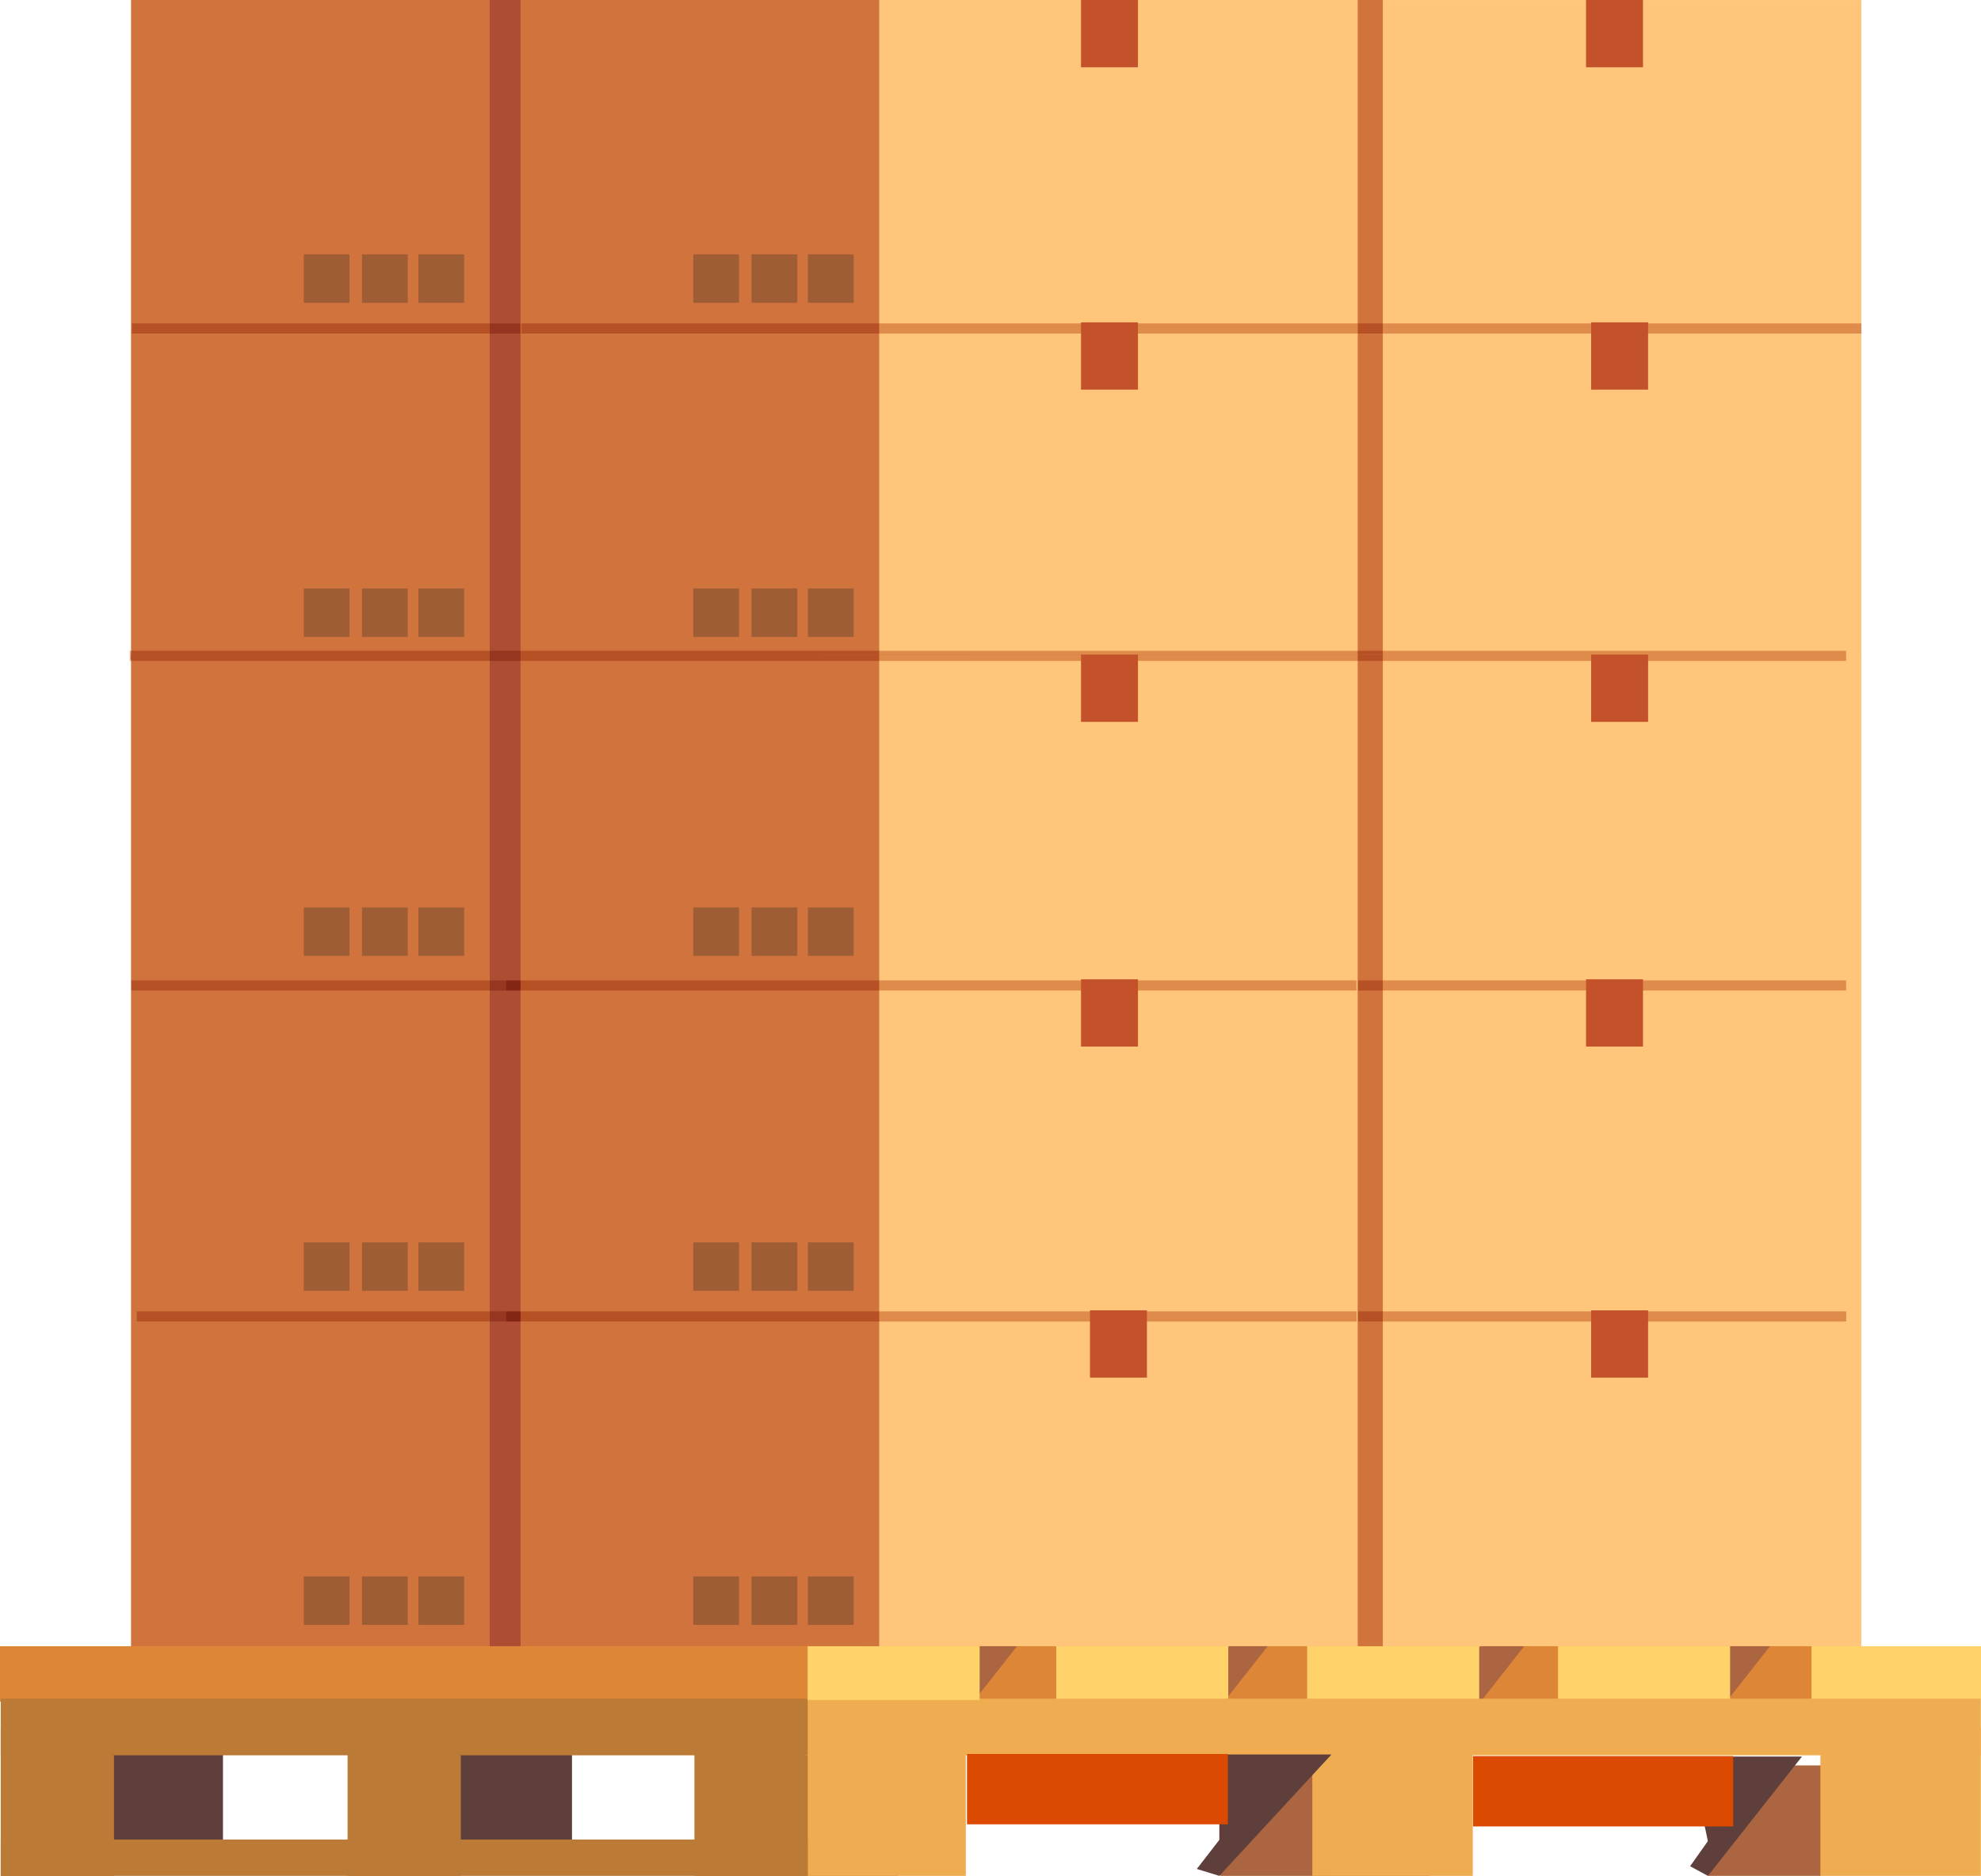
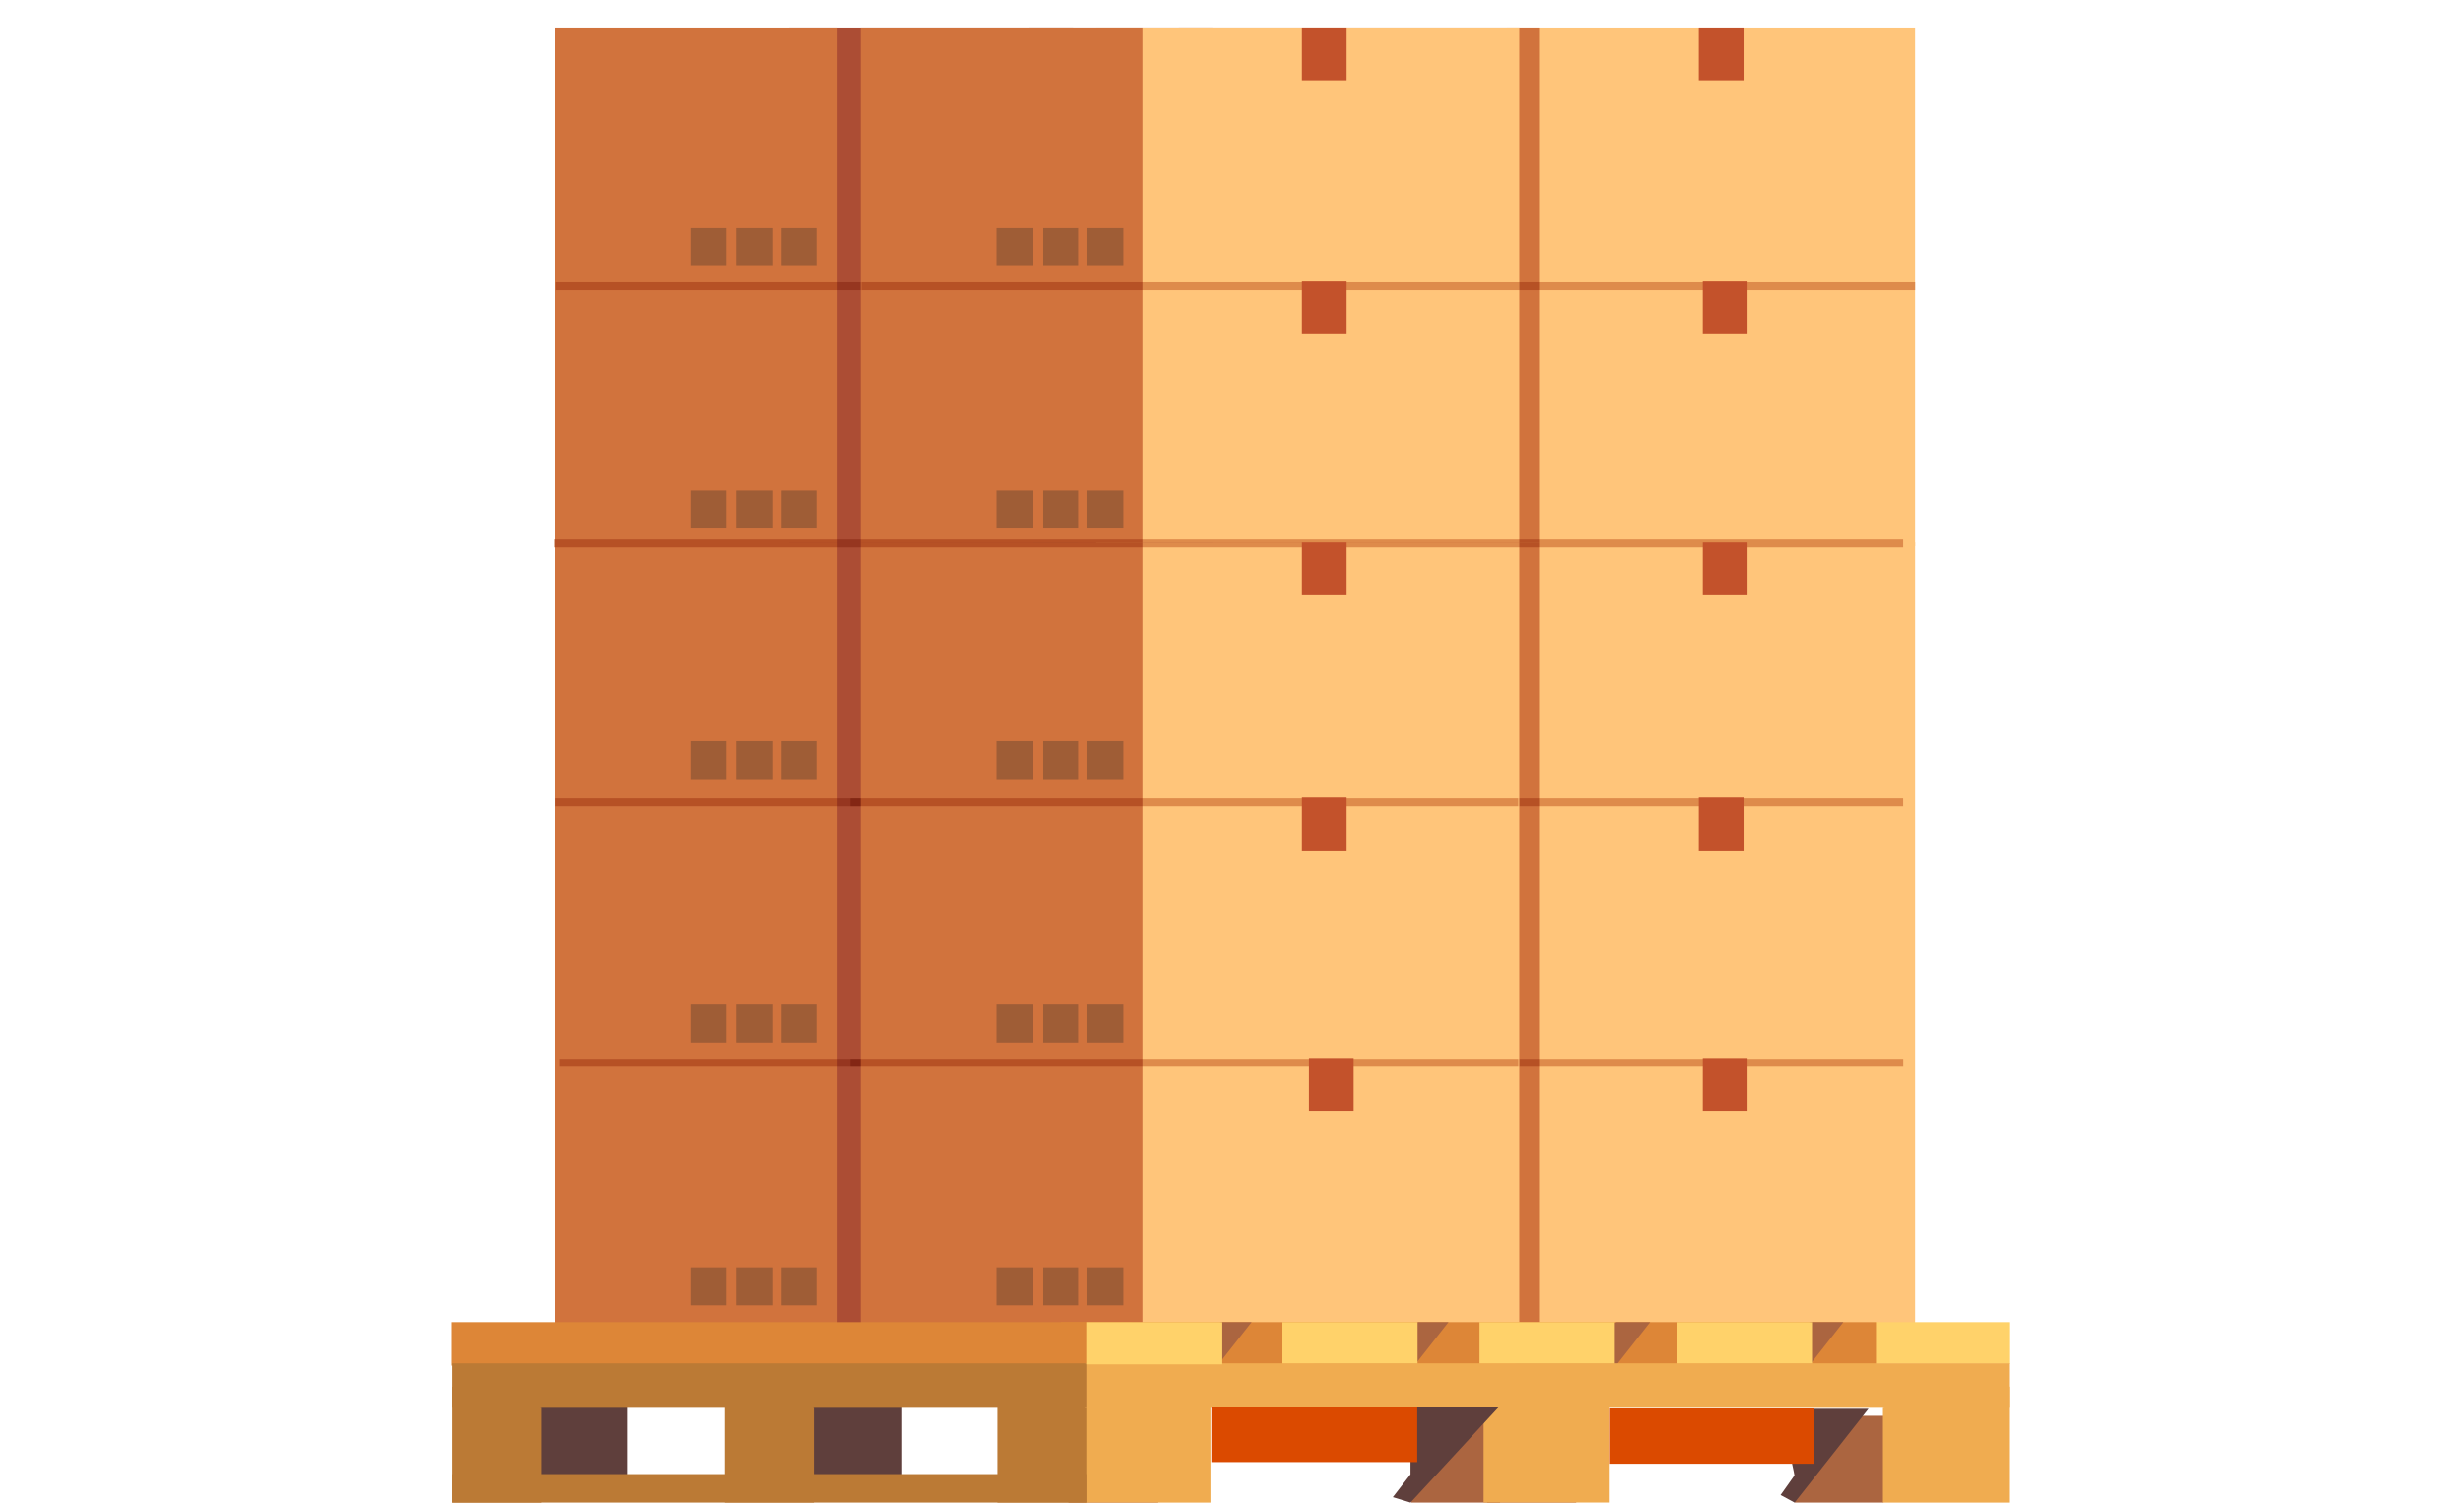
- <svg xmlns="http://www.w3.org/2000/svg" width="182.665" height="173.009" viewBox="0 0 182.665 173.009">
-   <g id="_4" data-name="4" transform="translate(1194.611 -1724.547)">
-     <g id="Group_157152" data-name="Group 157152" transform="translate(-1194.611 1724.547)">
-       <g id="Group_157151" data-name="Group 157151">
-         <g id="Group_157142" data-name="Group 157142" transform="translate(11.965)">
-           <g id="Group_157101" data-name="Group 157101" transform="translate(0.116)">
-             <g id="Group_157081" data-name="Group 157081" transform="translate(72.279)">
-               <g id="Group_157080" data-name="Group 157080">
-                 <rect id="Rectangle_295327" data-name="Rectangle 295327" width="47.91" height="60.806" transform="translate(39.359 0.001)" fill="#ffc57a" />
-                 <rect id="Rectangle_295328" data-name="Rectangle 295328" width="42.293" height="60.807" transform="translate(0.854)" fill="#d1733d" />
-                 <g id="Group_157075" data-name="Group 157075" transform="translate(0 29.827)">
-                   <g id="Group_157074" data-name="Group 157074" opacity="0.5" style="mix-blend-mode: multiply;isolation: isolate">
-                     <rect id="Rectangle_295329" data-name="Rectangle 295329" width="87.28" height="0.934" fill="#be6a3c" />
-                   </g>
-                 </g>
-                 <rect id="Rectangle_295330" data-name="Rectangle 295330" width="5.25" height="6.204" transform="translate(61.887)" fill="#c3522b" />
-                 <rect id="Rectangle_295331" data-name="Rectangle 295331" width="4.907" height="4.465" transform="translate(2.122 23.463)" fill="#b4d0ec" opacity="0.8" />
-                 <g id="Group_157076" data-name="Group 157076" transform="translate(23.794 23.463)" opacity="0.2">
-                   <rect id="Rectangle_295332" data-name="Rectangle 295332" width="8.188" height="4.465" fill="#272726" />
-                 </g>
-                 <g id="Group_157077" data-name="Group 157077" transform="translate(33.137 23.463)" opacity="0.2">
-                   <rect id="Rectangle_295333" data-name="Rectangle 295333" width="4.216" height="4.465" fill="#272726" />
-                 </g>
-                 <g id="Group_157078" data-name="Group 157078" transform="translate(23.794 54.271)" opacity="0.2">
-                   <rect id="Rectangle_295334" data-name="Rectangle 295334" width="8.188" height="4.465" fill="#272726" />
-                 </g>
-                 <g id="Group_157079" data-name="Group 157079" transform="translate(33.137 54.271)" opacity="0.2">
-                   <rect id="Rectangle_295335" data-name="Rectangle 295335" width="4.216" height="4.465" fill="#272726" />
-                 </g>
-                 <rect id="Rectangle_295336" data-name="Rectangle 295336" width="4.907" height="4.465" transform="translate(2.122 54.523)" fill="#b4d0ec" opacity="0.8" />
-                 <rect id="Rectangle_295337" data-name="Rectangle 295337" width="5.25" height="6.204" transform="translate(62.357 29.731)" fill="#c3522b" />
-               </g>
-             </g>
-             <g id="Group_157100" data-name="Group 157100">
-               <g id="Group_157090" data-name="Group 157090">
-                 <rect id="Rectangle_295338" data-name="Rectangle 295338" width="49.674" height="60.807" transform="translate(27.521)" fill="#ac4d34" />
-                 <rect id="Rectangle_295339" data-name="Rectangle 295339" width="33.072" height="60.807" fill="#d1733d" />
-                 <g id="Group_157083" data-name="Group 157083" transform="translate(0.081 29.827)">
-                   <g id="Group_157082" data-name="Group 157082" opacity="0.5" style="mix-blend-mode: multiply;isolation: isolate">
-                     <rect id="Rectangle_295340" data-name="Rectangle 295340" width="77.125" height="0.934" fill="#be6a3c" />
-                   </g>
-                 </g>
-                 <rect id="Rectangle_295341" data-name="Rectangle 295341" width="5.25" height="5.727" transform="translate(55.601)" fill="#985540" />
-                 <g id="Group_157084" data-name="Group 157084" transform="translate(15.93 23.463)" opacity="0.3">
-                   <rect id="Rectangle_295342" data-name="Rectangle 295342" width="4.216" height="4.465" fill="#272726" />
-                 </g>
-                 <g id="Group_157085" data-name="Group 157085" transform="translate(21.3 23.463)" opacity="0.3">
-                   <rect id="Rectangle_295343" data-name="Rectangle 295343" width="4.216" height="4.465" fill="#272726" />
-                 </g>
-                 <g id="Group_157086" data-name="Group 157086" transform="translate(26.502 23.463)" opacity="0.3">
-                   <rect id="Rectangle_295344" data-name="Rectangle 295344" width="4.216" height="4.465" fill="#272726" />
-                 </g>
-                 <g id="Group_157087" data-name="Group 157087" transform="translate(15.93 54.271)" opacity="0.3">
-                   <rect id="Rectangle_295345" data-name="Rectangle 295345" width="4.216" height="4.465" fill="#272726" />
-                 </g>
-                 <g id="Group_157088" data-name="Group 157088" transform="translate(21.3 54.271)" opacity="0.3">
-                   <rect id="Rectangle_295346" data-name="Rectangle 295346" width="4.216" height="4.465" fill="#272726" />
-                 </g>
-                 <g id="Group_157089" data-name="Group 157089" transform="translate(26.502 54.271)" opacity="0.3">
-                   <rect id="Rectangle_295347" data-name="Rectangle 295347" width="4.216" height="4.465" fill="#272726" />
-                 </g>
-                 <rect id="Rectangle_295348" data-name="Rectangle 295348" width="5.25" height="7.164" transform="translate(56.071 29.734)" fill="#985540" />
-               </g>
-               <g id="Group_157099" data-name="Group 157099" transform="translate(35.917)">
-                 <rect id="Rectangle_295349" data-name="Rectangle 295349" width="49.674" height="60.807" transform="translate(27.521)" fill="#ffc57a" />
-                 <rect id="Rectangle_295350" data-name="Rectangle 295350" width="33.072" height="60.807" fill="#d1733d" />
-                 <g id="Group_157092" data-name="Group 157092" transform="translate(0.081 29.827)">
-                   <g id="Group_157091" data-name="Group 157091" opacity="0.5" style="mix-blend-mode: multiply;isolation: isolate">
-                     <rect id="Rectangle_295351" data-name="Rectangle 295351" width="77.125" height="0.934" fill="#be6a3c" />
-                   </g>
-                 </g>
-                 <rect id="Rectangle_295352" data-name="Rectangle 295352" width="5.25" height="6.204" transform="translate(51.681)" fill="#c3522b" />
-                 <g id="Group_157093" data-name="Group 157093" transform="translate(15.929 23.463)" opacity="0.3">
-                   <rect id="Rectangle_295353" data-name="Rectangle 295353" width="4.216" height="4.465" fill="#272726" />
-                 </g>
-                 <g id="Group_157094" data-name="Group 157094" transform="translate(21.3 23.463)" opacity="0.3">
-                   <rect id="Rectangle_295354" data-name="Rectangle 295354" width="4.216" height="4.465" fill="#272726" />
-                 </g>
-                 <g id="Group_157095" data-name="Group 157095" transform="translate(26.502 23.463)" opacity="0.3">
-                   <rect id="Rectangle_295355" data-name="Rectangle 295355" width="4.216" height="4.465" fill="#272726" />
-                 </g>
-                 <g id="Group_157096" data-name="Group 157096" transform="translate(15.929 54.271)" opacity="0.3">
-                   <rect id="Rectangle_295356" data-name="Rectangle 295356" width="4.216" height="4.465" fill="#272726" />
-                 </g>
-                 <g id="Group_157097" data-name="Group 157097" transform="translate(21.3 54.271)" opacity="0.3">
-                   <rect id="Rectangle_295357" data-name="Rectangle 295357" width="4.216" height="4.465" fill="#272726" />
-                 </g>
-                 <g id="Group_157098" data-name="Group 157098" transform="translate(26.502 54.271)" opacity="0.3">
-                   <rect id="Rectangle_295358" data-name="Rectangle 295358" width="4.216" height="4.465" fill="#272726" />
-                 </g>
-                 <rect id="Rectangle_295359" data-name="Rectangle 295359" width="5.25" height="6.204" transform="translate(51.681 29.731)" fill="#c3522b" />
-               </g>
-             </g>
-           </g>
-           <g id="Group_157140" data-name="Group 157140" transform="translate(0.116 60.36)">
-             <g id="Group_157112" data-name="Group 157112" transform="translate(70.878)">
-               <g id="Group_157111" data-name="Group 157111">
-                 <rect id="Rectangle_295360" data-name="Rectangle 295360" width="47.91" height="91.568" transform="translate(40.761)" fill="#ffc57a" />
-                 <rect id="Rectangle_295361" data-name="Rectangle 295361" width="42.293" height="91.567" transform="translate(2.255 0)" fill="#d1733d" />
-                 <g id="Group_157104" data-name="Group 157104" transform="translate(0 30.06)">
-                   <g id="Group_157102" data-name="Group 157102" opacity="0.5" style="mix-blend-mode: multiply;isolation: isolate">
-                     <rect id="Rectangle_295362" data-name="Rectangle 295362" width="87.27" height="0.934" fill="#be6a3c" />
-                   </g>
-                   <g id="Group_157103" data-name="Group 157103" transform="translate(0 30.527)" opacity="0.5" style="mix-blend-mode: multiply;isolation: isolate">
-                     <rect id="Rectangle_295363" data-name="Rectangle 295363" width="87.28" height="0.934" fill="#be6a3c" />
-                   </g>
-                 </g>
-                 <rect id="Rectangle_295364" data-name="Rectangle 295364" width="5.25" height="6.204" transform="translate(63.289 29.959)" fill="#c3522b" />
-                 <rect id="Rectangle_295365" data-name="Rectangle 295365" width="4.907" height="4.465" transform="translate(3.523 54.224)" fill="#b4d0ec" opacity="0.8" />
-                 <g id="Group_157105" data-name="Group 157105" transform="translate(25.196 54.224)" opacity="0.2">
-                   <rect id="Rectangle_295366" data-name="Rectangle 295366" width="8.188" height="4.465" fill="#272726" />
-                 </g>
-                 <g id="Group_157106" data-name="Group 157106" transform="translate(34.539 54.224)" opacity="0.2">
-                   <rect id="Rectangle_295367" data-name="Rectangle 295367" width="4.216" height="4.465" fill="#272726" />
-                 </g>
-                 <g id="Group_157107" data-name="Group 157107" transform="translate(25.196 23.332)" opacity="0.2">
-                   <rect id="Rectangle_295368" data-name="Rectangle 295368" width="8.188" height="4.465" fill="#272726" />
-                 </g>
-                 <g id="Group_157108" data-name="Group 157108" transform="translate(34.539 23.332)" opacity="0.2">
-                   <rect id="Rectangle_295369" data-name="Rectangle 295369" width="4.216" height="4.465" fill="#272726" />
-                 </g>
-                 <g id="Group_157109" data-name="Group 157109" transform="translate(25.196 85.032)" opacity="0.2">
-                   <rect id="Rectangle_295370" data-name="Rectangle 295370" width="8.188" height="4.465" fill="#272726" />
-                 </g>
-                 <g id="Group_157110" data-name="Group 157110" transform="translate(34.539 85.032)" opacity="0.2">
-                   <rect id="Rectangle_295371" data-name="Rectangle 295371" width="4.216" height="4.465" fill="#272726" />
-                 </g>
-                 <rect id="Rectangle_295372" data-name="Rectangle 295372" width="4.907" height="4.465" transform="translate(3.523 85.284)" fill="#b4d0ec" opacity="0.8" />
-                 <rect id="Rectangle_295373" data-name="Rectangle 295373" width="4.907" height="4.465" transform="translate(3.523 23.668)" fill="#b4d0ec" opacity="0.8" />
-                 <rect id="Rectangle_295374" data-name="Rectangle 295374" width="5.25" height="6.204" transform="translate(63.759 60.492)" fill="#c3522b" />
-               </g>
-             </g>
-             <g id="Group_157139" data-name="Group 157139" transform="translate(0 0)">
-               <g id="Group_157125" data-name="Group 157125">
-                 <rect id="Rectangle_295375" data-name="Rectangle 295375" width="49.674" height="91.567" transform="translate(27.521)" fill="#ac4d34" />
-                 <rect id="Rectangle_295376" data-name="Rectangle 295376" width="33.072" height="91.567" fill="#d1733d" />
-                 <g id="Group_157115" data-name="Group 157115" transform="translate(0.021 30.06)">
-                   <g id="Group_157113" data-name="Group 157113" opacity="0.5" style="mix-blend-mode: multiply;isolation: isolate">
-                     <rect id="Rectangle_295377" data-name="Rectangle 295377" width="75.772" height="0.934" fill="#be6a3c" />
-                   </g>
-                   <g id="Group_157114" data-name="Group 157114" transform="translate(0.507 30.527)" opacity="0.5" style="mix-blend-mode: multiply;isolation: isolate">
-                     <rect id="Rectangle_295378" data-name="Rectangle 295378" width="75.276" height="0.934" fill="#be6a3c" />
-                   </g>
-                 </g>
-                 <rect id="Rectangle_295379" data-name="Rectangle 295379" width="5.25" height="5.727" transform="translate(55.601 29.99)" fill="#985540" />
-                 <g id="Group_157116" data-name="Group 157116" transform="translate(15.93 54.224)" opacity="0.3">
-                   <rect id="Rectangle_295380" data-name="Rectangle 295380" width="4.216" height="4.465" fill="#272726" />
-                 </g>
-                 <g id="Group_157117" data-name="Group 157117" transform="translate(21.3 54.224)" opacity="0.3">
-                   <rect id="Rectangle_295381" data-name="Rectangle 295381" width="4.216" height="4.465" fill="#272726" />
-                 </g>
-                 <g id="Group_157118" data-name="Group 157118" transform="translate(26.502 54.224)" opacity="0.3">
-                   <rect id="Rectangle_295382" data-name="Rectangle 295382" width="4.216" height="4.465" fill="#272726" />
-                 </g>
-                 <g id="Group_157119" data-name="Group 157119" transform="translate(15.93 23.332)" opacity="0.3">
-                   <rect id="Rectangle_295383" data-name="Rectangle 295383" width="4.216" height="4.465" fill="#272726" />
-                 </g>
-                 <g id="Group_157120" data-name="Group 157120" transform="translate(21.3 23.332)" opacity="0.3">
-                   <rect id="Rectangle_295384" data-name="Rectangle 295384" width="4.216" height="4.465" fill="#272726" />
-                 </g>
-                 <g id="Group_157121" data-name="Group 157121" transform="translate(26.502 23.332)" opacity="0.3">
-                   <rect id="Rectangle_295385" data-name="Rectangle 295385" width="4.216" height="4.465" fill="#272726" />
-                 </g>
-                 <g id="Group_157122" data-name="Group 157122" transform="translate(15.93 85.032)" opacity="0.3">
-                   <rect id="Rectangle_295386" data-name="Rectangle 295386" width="4.216" height="4.465" fill="#272726" />
-                 </g>
-                 <g id="Group_157123" data-name="Group 157123" transform="translate(21.3 85.032)" opacity="0.3">
-                   <rect id="Rectangle_295387" data-name="Rectangle 295387" width="4.216" height="4.465" fill="#272726" />
-                 </g>
-                 <g id="Group_157124" data-name="Group 157124" transform="translate(26.502 85.032)" opacity="0.3">
-                   <rect id="Rectangle_295388" data-name="Rectangle 295388" width="4.216" height="4.465" fill="#272726" />
-                 </g>
-                 <rect id="Rectangle_295389" data-name="Rectangle 295389" width="5.25" height="4.853" transform="translate(56.071)" fill="#985540" />
-                 <rect id="Rectangle_295390" data-name="Rectangle 295390" width="5.25" height="7.164" transform="translate(56.071 60.494)" fill="#985540" />
-               </g>
-               <g id="Group_157138" data-name="Group 157138" transform="translate(34.596)">
-                 <rect id="Rectangle_295391" data-name="Rectangle 295391" width="49.674" height="91.567" transform="translate(28.842)" fill="#ffc57a" />
-                 <rect id="Rectangle_295392" data-name="Rectangle 295392" width="33.072" height="91.567" transform="translate(1.321)" fill="#d1733d" />
-                 <g id="Group_157128" data-name="Group 157128" transform="translate(0 30.06)">
-                   <g id="Group_157126" data-name="Group 157126" opacity="0.5" style="mix-blend-mode: multiply;isolation: isolate">
-                     <rect id="Rectangle_295393" data-name="Rectangle 295393" width="78.4" height="0.934" fill="#be6a3c" />
-                   </g>
-                   <g id="Group_157127" data-name="Group 157127" transform="translate(0 30.527)" opacity="0.5" style="mix-blend-mode: multiply;isolation: isolate">
-                     <rect id="Rectangle_295394" data-name="Rectangle 295394" width="78.41" height="0.934" fill="#be6a3c" />
-                   </g>
-                 </g>
-                 <rect id="Rectangle_295395" data-name="Rectangle 295395" width="5.25" height="6.204" transform="translate(53.002 29.959)" fill="#c3522b" />
-                 <g id="Group_157129" data-name="Group 157129" transform="translate(17.251 54.224)" opacity="0.3">
-                   <rect id="Rectangle_295396" data-name="Rectangle 295396" width="4.216" height="4.465" fill="#272726" />
-                 </g>
-                 <g id="Group_157130" data-name="Group 157130" transform="translate(22.621 54.224)" opacity="0.3">
-                   <rect id="Rectangle_295397" data-name="Rectangle 295397" width="4.216" height="4.465" fill="#272726" />
-                 </g>
-                 <g id="Group_157131" data-name="Group 157131" transform="translate(27.823 54.224)" opacity="0.3">
-                   <rect id="Rectangle_295398" data-name="Rectangle 295398" width="4.216" height="4.465" fill="#272726" />
-                 </g>
-                 <g id="Group_157132" data-name="Group 157132" transform="translate(17.251 23.332)" opacity="0.3">
-                   <rect id="Rectangle_295399" data-name="Rectangle 295399" width="4.216" height="4.465" fill="#272726" />
-                 </g>
-                 <g id="Group_157133" data-name="Group 157133" transform="translate(22.621 23.332)" opacity="0.3">
-                   <rect id="Rectangle_295400" data-name="Rectangle 295400" width="4.216" height="4.465" fill="#272726" />
-                 </g>
-                 <g id="Group_157134" data-name="Group 157134" transform="translate(27.823 23.332)" opacity="0.3">
-                   <rect id="Rectangle_295401" data-name="Rectangle 295401" width="4.216" height="4.465" fill="#272726" />
-                 </g>
-                 <g id="Group_157135" data-name="Group 157135" transform="translate(17.251 85.032)" opacity="0.3">
-                   <rect id="Rectangle_295402" data-name="Rectangle 295402" width="4.216" height="4.465" fill="#272726" />
-                 </g>
-                 <g id="Group_157136" data-name="Group 157136" transform="translate(22.621 85.032)" opacity="0.3">
-                   <rect id="Rectangle_295403" data-name="Rectangle 295403" width="4.216" height="4.465" fill="#272726" />
-                 </g>
-                 <g id="Group_157137" data-name="Group 157137" transform="translate(27.823 85.032)" opacity="0.3">
-                   <rect id="Rectangle_295404" data-name="Rectangle 295404" width="4.216" height="4.465" fill="#272726" />
-                 </g>
-                 <rect id="Rectangle_295405" data-name="Rectangle 295405" width="5.25" height="6.204" transform="translate(53.829 60.491)" fill="#c3522b" />
-               </g>
-             </g>
-           </g>
-           <g id="Group_157141" data-name="Group 157141" transform="translate(0 60.022)" opacity="0.5" style="mix-blend-mode: multiply;isolation: isolate">
-             <rect id="Rectangle_295406" data-name="Rectangle 295406" width="158.264" height="0.934" fill="#be6a3c" />
-           </g>
-           <rect id="Rectangle_295407" data-name="Rectangle 295407" width="5.25" height="6.204" transform="translate(134.753 60.373)" fill="#c3522b" />
-           <rect id="Rectangle_295408" data-name="Rectangle 295408" width="5.25" height="6.204" transform="translate(87.714 60.373)" fill="#c3522b" />
-         </g>
-         <g id="Group_157150" data-name="Group 157150" transform="translate(0 151.828)">
-           <g id="Group_157148" data-name="Group 157148">
-             <g id="Group_157143" data-name="Group 157143" transform="translate(71.406)">
-               <rect id="Rectangle_295409" data-name="Rectangle 295409" width="15.863" height="4.908" transform="translate(95.397)" fill="#ffd26a" />
-               <rect id="Rectangle_295410" data-name="Rectangle 295410" width="95.631" height="5.058" fill="#dd8637" />
-               <path id="Path_266013" data-name="Path 266013" d="M-1024.286,1904.962h12.006l3.857-4.908h-3.849Z" transform="translate(1100.226 -1900.054)" fill="#ab6540" />
-               <path id="Path_266014" data-name="Path 266014" d="M-1050.484,1904.962h12.006l3.857-4.908h-3.932Z" transform="translate(1103.76 -1900.054)" fill="#ab6540" />
-               <path id="Path_266015" data-name="Path 266015" d="M-1077.829,1904.962h12.006l3.856-4.908h-3.547Z" transform="translate(1107.449 -1900.054)" fill="#ab6540" />
-               <path id="Path_266016" data-name="Path 266016" d="M-1104.547,1904.962h12.006l3.857-4.908h-3.547Z" transform="translate(1111.054 -1900.054)" fill="#ab6540" />
-             </g>
-             <g id="Group_157144" data-name="Group 157144" transform="translate(120.531)">
-               <rect id="Rectangle_295411" data-name="Rectangle 295411" width="15.863" height="4.908" fill="#ffd26a" />
-             </g>
-             <g id="Group_157145" data-name="Group 157145" transform="translate(143.667)">
-               <rect id="Rectangle_295412" data-name="Rectangle 295412" width="15.863" height="4.908" fill="#ffd26a" />
-             </g>
-             <g id="Group_157146" data-name="Group 157146" transform="translate(97.395)">
-               <rect id="Rectangle_295413" data-name="Rectangle 295413" width="15.863" height="4.908" fill="#ffd26a" />
-             </g>
-             <g id="Group_157147" data-name="Group 157147">
-               <rect id="Rectangle_295414" data-name="Rectangle 295414" width="79.781" height="5.107" fill="#dd8637" />
-             </g>
-           </g>
-           <g id="Group_157149" data-name="Group 157149" transform="translate(0.068 4.838)">
-             <rect id="Rectangle_295415" data-name="Rectangle 295415" width="10.722" height="11.122" transform="translate(41.953 3.889)" fill="#5f3f3c" />
-             <rect id="Rectangle_295416" data-name="Rectangle 295416" width="10.722" height="11.122" transform="translate(9.77 3.889)" fill="#5f3f3c" />
-             <rect id="Rectangle_295417" data-name="Rectangle 295417" width="10.443" height="10.187" transform="translate(157.416 6.156)" fill="#ab6540" />
-             <path id="Path_266017" data-name="Path 266017" d="M-1012.826,1922.822l8.671-11.007H-1014.5l1.671,7.8-1.641,2.317Z" transform="translate(1170.243 -1906.479)" fill="#5f3f3c" />
-             <rect id="Rectangle_295418" data-name="Rectangle 295418" width="10.443" height="11.122" transform="translate(121.359 5.222)" fill="#ab6540" />
-             <rect id="Rectangle_295419" data-name="Rectangle 295419" width="10.443" height="11.122" transform="translate(112.438 5.222)" fill="#ab6540" />
-             <rect id="Rectangle_295420" data-name="Rectangle 295420" width="10.443" height="11.122" transform="translate(72.307 5.222)" fill="#ab6540" />
-             <path id="Path_266018" data-name="Path 266018" d="M-1000.578,1922.416h14.795V1908.8l-14.795,2.489Z" transform="translate(1168.365 -1906.072)" fill="#f0ac50" />
-             <path id="Path_266019" data-name="Path 266019" d="M-1054.731,1922.458h14.795v-13.339l-14.795,2.218Z" transform="translate(1175.671 -1906.115)" fill="#f0ac50" />
-             <path id="Path_266020" data-name="Path 266020" d="M-1108.771,1922.437h14.8v-13.475l-14.8,2.353Z" transform="translate(1182.962 -1906.093)" fill="#f0ac50" />
-             <path id="Path_266021" data-name="Path 266021" d="M-1120.59,1922.479h10.443v-11.122l-10.443-2.082Z" transform="translate(1184.556 -1906.136)" fill="#bb7a35" />
-             <path id="Path_266022" data-name="Path 266022" d="M-1194.532,1922.416h10.443v-11.122l-10.443-2.489Z" transform="translate(1194.532 -1906.072)" fill="#bb7a35" />
-             <path id="Path_266023" data-name="Path 266023" d="M-1157.561,1922.331h10.443v-11.122l-10.443-3.032Z" transform="translate(1189.544 -1905.988)" fill="#bb7a35" />
-             <rect id="Rectangle_295421" data-name="Rectangle 295421" width="108.39" height="5.222" transform="translate(74.192)" fill="#f0ac50" />
-             <rect id="Rectangle_295422" data-name="Rectangle 295422" width="74.409" height="5.222" transform="translate(0)" fill="#bb7a35" />
-             <rect id="Rectangle_295423" data-name="Rectangle 295423" width="74.409" height="3.353" transform="translate(0 12.99)" fill="#bb7a35" />
-             <path id="Path_266024" data-name="Path 266024" d="M-1064.967,1922.791l10.342-11.2h-10.342v7.877l-2.077,2.683Z" transform="translate(1177.332 -1906.447)" fill="#5f3f3c" />
-           </g>
-           <rect id="Rectangle_295424" data-name="Rectangle 295424" width="15.863" height="4.957" transform="translate(74.47)" fill="#ffd26a" />
+ <svg xmlns="http://www.w3.org/2000/svg" width="289" height="177" viewBox="0 0 289 177">
+   <defs>
+     <clipPath id="clip-path">
+       <rect id="Rectangle_295797" data-name="Rectangle 295797" width="289" height="177" transform="translate(1011 1263)" fill="none" stroke="#707070" stroke-width="1" />
+     </clipPath>
+   </defs>
+   <g id="_4" data-name="4" transform="translate(-1011 -1263)" clip-path="url(#clip-path)">
+     <g id="Group_157159" data-name="Group 157159" transform="translate(2258.613 -458.316)">
+       <g id="Group_157152" data-name="Group 157152" transform="translate(-1194.611 1724.547)">
+         <g id="Group_157151" data-name="Group 157151">
+           <g id="Group_157142" data-name="Group 157142" transform="translate(11.965)">
+             <g id="Group_157101" data-name="Group 157101" transform="translate(0.116)">
+               <g id="Group_157081" data-name="Group 157081" transform="translate(72.279)">
+                 <g id="Group_157080" data-name="Group 157080">
+                   <rect id="Rectangle_295327" data-name="Rectangle 295327" width="47.91" height="60.806" transform="translate(39.359 0.001)" fill="#ffc57a" />
+                   <rect id="Rectangle_295328" data-name="Rectangle 295328" width="42.293" height="60.807" transform="translate(0.854)" fill="#d1733d" />
+                   <g id="Group_157075" data-name="Group 157075" transform="translate(0 29.827)">
+                     <g id="Group_157074" data-name="Group 157074" opacity="0.5" style="mix-blend-mode: multiply;isolation: isolate">
+                       <rect id="Rectangle_295329" data-name="Rectangle 295329" width="87.28" height="0.934" fill="#be6a3c" />
+                     </g>
+                   </g>
+                   <rect id="Rectangle_295330" data-name="Rectangle 295330" width="5.25" height="6.204" transform="translate(61.887)" fill="#c3522b" />
+                   <rect id="Rectangle_295331" data-name="Rectangle 295331" width="4.907" height="4.465" transform="translate(2.122 23.463)" fill="#b4d0ec" opacity="0.8" />
+                   <g id="Group_157076" data-name="Group 157076" transform="translate(23.794 23.463)" opacity="0.2">
+                     <rect id="Rectangle_295332" data-name="Rectangle 295332" width="8.188" height="4.465" fill="#272726" />
+                   </g>
+                   <g id="Group_157077" data-name="Group 157077" transform="translate(33.137 23.463)" opacity="0.2">
+                     <rect id="Rectangle_295333" data-name="Rectangle 295333" width="4.216" height="4.465" fill="#272726" />
+                   </g>
+                   <g id="Group_157078" data-name="Group 157078" transform="translate(23.794 54.271)" opacity="0.2">
+                     <rect id="Rectangle_295334" data-name="Rectangle 295334" width="8.188" height="4.465" fill="#272726" />
+                   </g>
+                   <g id="Group_157079" data-name="Group 157079" transform="translate(33.137 54.271)" opacity="0.2">
+                     <rect id="Rectangle_295335" data-name="Rectangle 295335" width="4.216" height="4.465" fill="#272726" />
+                   </g>
+                   <rect id="Rectangle_295336" data-name="Rectangle 295336" width="4.907" height="4.465" transform="translate(2.122 54.523)" fill="#b4d0ec" opacity="0.8" />
+                   <rect id="Rectangle_295337" data-name="Rectangle 295337" width="5.25" height="6.204" transform="translate(62.357 29.731)" fill="#c3522b" />
+                 </g>
+               </g>
+               <g id="Group_157100" data-name="Group 157100">
+                 <g id="Group_157090" data-name="Group 157090">
+                   <rect id="Rectangle_295338" data-name="Rectangle 295338" width="49.674" height="60.807" transform="translate(27.521)" fill="#ac4d34" />
+                   <rect id="Rectangle_295339" data-name="Rectangle 295339" width="33.072" height="60.807" fill="#d1733d" />
+                   <g id="Group_157083" data-name="Group 157083" transform="translate(0.081 29.827)">
+                     <g id="Group_157082" data-name="Group 157082" opacity="0.5" style="mix-blend-mode: multiply;isolation: isolate">
+                       <rect id="Rectangle_295340" data-name="Rectangle 295340" width="77.125" height="0.934" fill="#be6a3c" />
+                     </g>
+                   </g>
+                   <rect id="Rectangle_295341" data-name="Rectangle 295341" width="5.25" height="5.727" transform="translate(55.601)" fill="#985540" />
+                   <g id="Group_157084" data-name="Group 157084" transform="translate(15.93 23.463)" opacity="0.3">
+                     <rect id="Rectangle_295342" data-name="Rectangle 295342" width="4.216" height="4.465" fill="#272726" />
+                   </g>
+                   <g id="Group_157085" data-name="Group 157085" transform="translate(21.3 23.463)" opacity="0.3">
+                     <rect id="Rectangle_295343" data-name="Rectangle 295343" width="4.216" height="4.465" fill="#272726" />
+                   </g>
+                   <g id="Group_157086" data-name="Group 157086" transform="translate(26.502 23.463)" opacity="0.3">
+                     <rect id="Rectangle_295344" data-name="Rectangle 295344" width="4.216" height="4.465" fill="#272726" />
+                   </g>
+                   <g id="Group_157087" data-name="Group 157087" transform="translate(15.93 54.271)" opacity="0.3">
+                     <rect id="Rectangle_295345" data-name="Rectangle 295345" width="4.216" height="4.465" fill="#272726" />
+                   </g>
+                   <g id="Group_157088" data-name="Group 157088" transform="translate(21.3 54.271)" opacity="0.3">
+                     <rect id="Rectangle_295346" data-name="Rectangle 295346" width="4.216" height="4.465" fill="#272726" />
+                   </g>
+                   <g id="Group_157089" data-name="Group 157089" transform="translate(26.502 54.271)" opacity="0.3">
+                     <rect id="Rectangle_295347" data-name="Rectangle 295347" width="4.216" height="4.465" fill="#272726" />
+                   </g>
+                   <rect id="Rectangle_295348" data-name="Rectangle 295348" width="5.25" height="7.164" transform="translate(56.071 29.734)" fill="#985540" />
+                 </g>
+                 <g id="Group_157099" data-name="Group 157099" transform="translate(35.917)">
+                   <rect id="Rectangle_295349" data-name="Rectangle 295349" width="49.674" height="60.807" transform="translate(27.521)" fill="#ffc57a" />
+                   <rect id="Rectangle_295350" data-name="Rectangle 295350" width="33.072" height="60.807" fill="#d1733d" />
+                   <g id="Group_157092" data-name="Group 157092" transform="translate(0.081 29.827)">
+                     <g id="Group_157091" data-name="Group 157091" opacity="0.5" style="mix-blend-mode: multiply;isolation: isolate">
+                       <rect id="Rectangle_295351" data-name="Rectangle 295351" width="77.125" height="0.934" fill="#be6a3c" />
+                     </g>
+                   </g>
+                   <rect id="Rectangle_295352" data-name="Rectangle 295352" width="5.25" height="6.204" transform="translate(51.681)" fill="#c3522b" />
+                   <g id="Group_157093" data-name="Group 157093" transform="translate(15.929 23.463)" opacity="0.3">
+                     <rect id="Rectangle_295353" data-name="Rectangle 295353" width="4.216" height="4.465" fill="#272726" />
+                   </g>
+                   <g id="Group_157094" data-name="Group 157094" transform="translate(21.3 23.463)" opacity="0.3">
+                     <rect id="Rectangle_295354" data-name="Rectangle 295354" width="4.216" height="4.465" fill="#272726" />
+                   </g>
+                   <g id="Group_157095" data-name="Group 157095" transform="translate(26.502 23.463)" opacity="0.3">
+                     <rect id="Rectangle_295355" data-name="Rectangle 295355" width="4.216" height="4.465" fill="#272726" />
+                   </g>
+                   <g id="Group_157096" data-name="Group 157096" transform="translate(15.929 54.271)" opacity="0.3">
+                     <rect id="Rectangle_295356" data-name="Rectangle 295356" width="4.216" height="4.465" fill="#272726" />
+                   </g>
+                   <g id="Group_157097" data-name="Group 157097" transform="translate(21.3 54.271)" opacity="0.3">
+                     <rect id="Rectangle_295357" data-name="Rectangle 295357" width="4.216" height="4.465" fill="#272726" />
+                   </g>
+                   <g id="Group_157098" data-name="Group 157098" transform="translate(26.502 54.271)" opacity="0.3">
+                     <rect id="Rectangle_295358" data-name="Rectangle 295358" width="4.216" height="4.465" fill="#272726" />
+                   </g>
+                   <rect id="Rectangle_295359" data-name="Rectangle 295359" width="5.25" height="6.204" transform="translate(51.681 29.731)" fill="#c3522b" />
+                 </g>
+               </g>
+             </g>
+             <g id="Group_157140" data-name="Group 157140" transform="translate(0.116 60.36)">
+               <g id="Group_157112" data-name="Group 157112" transform="translate(70.878)">
+                 <g id="Group_157111" data-name="Group 157111">
+                   <rect id="Rectangle_295360" data-name="Rectangle 295360" width="47.91" height="91.568" transform="translate(40.761)" fill="#ffc57a" />
+                   <rect id="Rectangle_295361" data-name="Rectangle 295361" width="42.293" height="91.567" transform="translate(2.255 0)" fill="#d1733d" />
+                   <g id="Group_157104" data-name="Group 157104" transform="translate(0 30.06)">
+                     <g id="Group_157102" data-name="Group 157102" opacity="0.5" style="mix-blend-mode: multiply;isolation: isolate">
+                       <rect id="Rectangle_295362" data-name="Rectangle 295362" width="87.27" height="0.934" fill="#be6a3c" />
+                     </g>
+                     <g id="Group_157103" data-name="Group 157103" transform="translate(0 30.527)" opacity="0.5" style="mix-blend-mode: multiply;isolation: isolate">
+                       <rect id="Rectangle_295363" data-name="Rectangle 295363" width="87.28" height="0.934" fill="#be6a3c" />
+                     </g>
+                   </g>
+                   <rect id="Rectangle_295364" data-name="Rectangle 295364" width="5.25" height="6.204" transform="translate(63.289 29.959)" fill="#c3522b" />
+                   <rect id="Rectangle_295365" data-name="Rectangle 295365" width="4.907" height="4.465" transform="translate(3.523 54.224)" fill="#b4d0ec" opacity="0.8" />
+                   <g id="Group_157105" data-name="Group 157105" transform="translate(25.196 54.224)" opacity="0.2">
+                     <rect id="Rectangle_295366" data-name="Rectangle 295366" width="8.188" height="4.465" fill="#272726" />
+                   </g>
+                   <g id="Group_157106" data-name="Group 157106" transform="translate(34.539 54.224)" opacity="0.2">
+                     <rect id="Rectangle_295367" data-name="Rectangle 295367" width="4.216" height="4.465" fill="#272726" />
+                   </g>
+                   <g id="Group_157107" data-name="Group 157107" transform="translate(25.196 23.332)" opacity="0.2">
+                     <rect id="Rectangle_295368" data-name="Rectangle 295368" width="8.188" height="4.465" fill="#272726" />
+                   </g>
+                   <g id="Group_157108" data-name="Group 157108" transform="translate(34.539 23.332)" opacity="0.2">
+                     <rect id="Rectangle_295369" data-name="Rectangle 295369" width="4.216" height="4.465" fill="#272726" />
+                   </g>
+                   <g id="Group_157109" data-name="Group 157109" transform="translate(25.196 85.032)" opacity="0.2">
+                     <rect id="Rectangle_295370" data-name="Rectangle 295370" width="8.188" height="4.465" fill="#272726" />
+                   </g>
+                   <g id="Group_157110" data-name="Group 157110" transform="translate(34.539 85.032)" opacity="0.2">
+                     <rect id="Rectangle_295371" data-name="Rectangle 295371" width="4.216" height="4.465" fill="#272726" />
+                   </g>
+                   <rect id="Rectangle_295372" data-name="Rectangle 295372" width="4.907" height="4.465" transform="translate(3.523 85.284)" fill="#b4d0ec" opacity="0.8" />
+                   <rect id="Rectangle_295373" data-name="Rectangle 295373" width="4.907" height="4.465" transform="translate(3.523 23.668)" fill="#b4d0ec" opacity="0.8" />
+                   <rect id="Rectangle_295374" data-name="Rectangle 295374" width="5.25" height="6.204" transform="translate(63.759 60.492)" fill="#c3522b" />
+                 </g>
+               </g>
+               <g id="Group_157139" data-name="Group 157139" transform="translate(0 0)">
+                 <g id="Group_157125" data-name="Group 157125">
+                   <rect id="Rectangle_295375" data-name="Rectangle 295375" width="49.674" height="91.567" transform="translate(27.521)" fill="#ac4d34" />
+                   <rect id="Rectangle_295376" data-name="Rectangle 295376" width="33.072" height="91.567" fill="#d1733d" />
+                   <g id="Group_157115" data-name="Group 157115" transform="translate(0.021 30.06)">
+                     <g id="Group_157113" data-name="Group 157113" opacity="0.5" style="mix-blend-mode: multiply;isolation: isolate">
+                       <rect id="Rectangle_295377" data-name="Rectangle 295377" width="75.772" height="0.934" fill="#be6a3c" />
+                     </g>
+                     <g id="Group_157114" data-name="Group 157114" transform="translate(0.507 30.527)" opacity="0.5" style="mix-blend-mode: multiply;isolation: isolate">
+                       <rect id="Rectangle_295378" data-name="Rectangle 295378" width="75.276" height="0.934" fill="#be6a3c" />
+                     </g>
+                   </g>
+                   <rect id="Rectangle_295379" data-name="Rectangle 295379" width="5.25" height="5.727" transform="translate(55.601 29.99)" fill="#985540" />
+                   <g id="Group_157116" data-name="Group 157116" transform="translate(15.93 54.224)" opacity="0.3">
+                     <rect id="Rectangle_295380" data-name="Rectangle 295380" width="4.216" height="4.465" fill="#272726" />
+                   </g>
+                   <g id="Group_157117" data-name="Group 157117" transform="translate(21.3 54.224)" opacity="0.3">
+                     <rect id="Rectangle_295381" data-name="Rectangle 295381" width="4.216" height="4.465" fill="#272726" />
+                   </g>
+                   <g id="Group_157118" data-name="Group 157118" transform="translate(26.502 54.224)" opacity="0.3">
+                     <rect id="Rectangle_295382" data-name="Rectangle 295382" width="4.216" height="4.465" fill="#272726" />
+                   </g>
+                   <g id="Group_157119" data-name="Group 157119" transform="translate(15.93 23.332)" opacity="0.3">
+                     <rect id="Rectangle_295383" data-name="Rectangle 295383" width="4.216" height="4.465" fill="#272726" />
+                   </g>
+                   <g id="Group_157120" data-name="Group 157120" transform="translate(21.3 23.332)" opacity="0.3">
+                     <rect id="Rectangle_295384" data-name="Rectangle 295384" width="4.216" height="4.465" fill="#272726" />
+                   </g>
+                   <g id="Group_157121" data-name="Group 157121" transform="translate(26.502 23.332)" opacity="0.3">
+                     <rect id="Rectangle_295385" data-name="Rectangle 295385" width="4.216" height="4.465" fill="#272726" />
+                   </g>
+                   <g id="Group_157122" data-name="Group 157122" transform="translate(15.93 85.032)" opacity="0.3">
+                     <rect id="Rectangle_295386" data-name="Rectangle 295386" width="4.216" height="4.465" fill="#272726" />
+                   </g>
+                   <g id="Group_157123" data-name="Group 157123" transform="translate(21.3 85.032)" opacity="0.3">
+                     <rect id="Rectangle_295387" data-name="Rectangle 295387" width="4.216" height="4.465" fill="#272726" />
+                   </g>
+                   <g id="Group_157124" data-name="Group 157124" transform="translate(26.502 85.032)" opacity="0.3">
+                     <rect id="Rectangle_295388" data-name="Rectangle 295388" width="4.216" height="4.465" fill="#272726" />
+                   </g>
+                   <rect id="Rectangle_295389" data-name="Rectangle 295389" width="5.25" height="4.853" transform="translate(56.071)" fill="#985540" />
+                   <rect id="Rectangle_295390" data-name="Rectangle 295390" width="5.25" height="7.164" transform="translate(56.071 60.494)" fill="#985540" />
+                 </g>
+                 <g id="Group_157138" data-name="Group 157138" transform="translate(34.596)">
+                   <rect id="Rectangle_295391" data-name="Rectangle 295391" width="49.674" height="91.567" transform="translate(28.842)" fill="#ffc57a" />
+                   <rect id="Rectangle_295392" data-name="Rectangle 295392" width="33.072" height="91.567" transform="translate(1.321)" fill="#d1733d" />
+                   <g id="Group_157128" data-name="Group 157128" transform="translate(0 30.06)">
+                     <g id="Group_157126" data-name="Group 157126" opacity="0.5" style="mix-blend-mode: multiply;isolation: isolate">
+                       <rect id="Rectangle_295393" data-name="Rectangle 295393" width="78.4" height="0.934" fill="#be6a3c" />
+                     </g>
+                     <g id="Group_157127" data-name="Group 157127" transform="translate(0 30.527)" opacity="0.5" style="mix-blend-mode: multiply;isolation: isolate">
+                       <rect id="Rectangle_295394" data-name="Rectangle 295394" width="78.41" height="0.934" fill="#be6a3c" />
+                     </g>
+                   </g>
+                   <rect id="Rectangle_295395" data-name="Rectangle 295395" width="5.25" height="6.204" transform="translate(53.002 29.959)" fill="#c3522b" />
+                   <g id="Group_157129" data-name="Group 157129" transform="translate(17.251 54.224)" opacity="0.3">
+                     <rect id="Rectangle_295396" data-name="Rectangle 295396" width="4.216" height="4.465" fill="#272726" />
+                   </g>
+                   <g id="Group_157130" data-name="Group 157130" transform="translate(22.621 54.224)" opacity="0.3">
+                     <rect id="Rectangle_295397" data-name="Rectangle 295397" width="4.216" height="4.465" fill="#272726" />
+                   </g>
+                   <g id="Group_157131" data-name="Group 157131" transform="translate(27.823 54.224)" opacity="0.3">
+                     <rect id="Rectangle_295398" data-name="Rectangle 295398" width="4.216" height="4.465" fill="#272726" />
+                   </g>
+                   <g id="Group_157132" data-name="Group 157132" transform="translate(17.251 23.332)" opacity="0.3">
+                     <rect id="Rectangle_295399" data-name="Rectangle 295399" width="4.216" height="4.465" fill="#272726" />
+                   </g>
+                   <g id="Group_157133" data-name="Group 157133" transform="translate(22.621 23.332)" opacity="0.3">
+                     <rect id="Rectangle_295400" data-name="Rectangle 295400" width="4.216" height="4.465" fill="#272726" />
+                   </g>
+                   <g id="Group_157134" data-name="Group 157134" transform="translate(27.823 23.332)" opacity="0.3">
+                     <rect id="Rectangle_295401" data-name="Rectangle 295401" width="4.216" height="4.465" fill="#272726" />
+                   </g>
+                   <g id="Group_157135" data-name="Group 157135" transform="translate(17.251 85.032)" opacity="0.3">
+                     <rect id="Rectangle_295402" data-name="Rectangle 295402" width="4.216" height="4.465" fill="#272726" />
+                   </g>
+                   <g id="Group_157136" data-name="Group 157136" transform="translate(22.621 85.032)" opacity="0.3">
+                     <rect id="Rectangle_295403" data-name="Rectangle 295403" width="4.216" height="4.465" fill="#272726" />
+                   </g>
+                   <g id="Group_157137" data-name="Group 157137" transform="translate(27.823 85.032)" opacity="0.3">
+                     <rect id="Rectangle_295404" data-name="Rectangle 295404" width="4.216" height="4.465" fill="#272726" />
+                   </g>
+                   <rect id="Rectangle_295405" data-name="Rectangle 295405" width="5.25" height="6.204" transform="translate(53.829 60.491)" fill="#c3522b" />
+                 </g>
+               </g>
+             </g>
+             <g id="Group_157141" data-name="Group 157141" transform="translate(0 60.022)" opacity="0.5" style="mix-blend-mode: multiply;isolation: isolate">
+               <rect id="Rectangle_295406" data-name="Rectangle 295406" width="158.264" height="0.934" fill="#be6a3c" />
+             </g>
+             <rect id="Rectangle_295407" data-name="Rectangle 295407" width="5.25" height="6.204" transform="translate(134.753 60.373)" fill="#c3522b" />
+             <rect id="Rectangle_295408" data-name="Rectangle 295408" width="5.25" height="6.204" transform="translate(87.714 60.373)" fill="#c3522b" />
+           </g>
+           <g id="Group_157150" data-name="Group 157150" transform="translate(0 151.828)">
+             <g id="Group_157148" data-name="Group 157148">
+               <g id="Group_157143" data-name="Group 157143" transform="translate(71.406)">
+                 <rect id="Rectangle_295409" data-name="Rectangle 295409" width="15.863" height="4.908" transform="translate(95.397)" fill="#ffd26a" />
+                 <rect id="Rectangle_295410" data-name="Rectangle 295410" width="95.631" height="5.058" fill="#dd8637" />
+                 <path id="Path_266013" data-name="Path 266013" d="M-1024.286,1904.962h12.006l3.857-4.908h-3.849Z" transform="translate(1100.226 -1900.054)" fill="#ab6540" />
+                 <path id="Path_266014" data-name="Path 266014" d="M-1050.484,1904.962h12.006l3.857-4.908h-3.932Z" transform="translate(1103.76 -1900.054)" fill="#ab6540" />
+                 <path id="Path_266015" data-name="Path 266015" d="M-1077.829,1904.962h12.006l3.856-4.908h-3.547Z" transform="translate(1107.449 -1900.054)" fill="#ab6540" />
+                 <path id="Path_266016" data-name="Path 266016" d="M-1104.547,1904.962h12.006l3.857-4.908h-3.547Z" transform="translate(1111.054 -1900.054)" fill="#ab6540" />
+               </g>
+               <g id="Group_157144" data-name="Group 157144" transform="translate(120.531)">
+                 <rect id="Rectangle_295411" data-name="Rectangle 295411" width="15.863" height="4.908" fill="#ffd26a" />
+               </g>
+               <g id="Group_157145" data-name="Group 157145" transform="translate(143.667)">
+                 <rect id="Rectangle_295412" data-name="Rectangle 295412" width="15.863" height="4.908" fill="#ffd26a" />
+               </g>
+               <g id="Group_157146" data-name="Group 157146" transform="translate(97.395)">
+                 <rect id="Rectangle_295413" data-name="Rectangle 295413" width="15.863" height="4.908" fill="#ffd26a" />
+               </g>
+               <g id="Group_157147" data-name="Group 157147">
+                 <rect id="Rectangle_295414" data-name="Rectangle 295414" width="79.781" height="5.107" fill="#dd8637" />
+               </g>
+             </g>
+             <g id="Group_157149" data-name="Group 157149" transform="translate(0.068 4.838)">
+               <rect id="Rectangle_295415" data-name="Rectangle 295415" width="10.722" height="11.122" transform="translate(41.953 3.889)" fill="#5f3f3c" />
+               <rect id="Rectangle_295416" data-name="Rectangle 295416" width="10.722" height="11.122" transform="translate(9.77 3.889)" fill="#5f3f3c" />
+               <rect id="Rectangle_295417" data-name="Rectangle 295417" width="10.443" height="10.187" transform="translate(157.416 6.156)" fill="#ab6540" />
+               <path id="Path_266017" data-name="Path 266017" d="M-1012.826,1922.822l8.671-11.007H-1014.5l1.671,7.8-1.641,2.317Z" transform="translate(1170.243 -1906.479)" fill="#5f3f3c" />
+               <rect id="Rectangle_295418" data-name="Rectangle 295418" width="10.443" height="11.122" transform="translate(121.359 5.222)" fill="#ab6540" />
+               <rect id="Rectangle_295419" data-name="Rectangle 295419" width="10.443" height="11.122" transform="translate(112.438 5.222)" fill="#ab6540" />
+               <rect id="Rectangle_295420" data-name="Rectangle 295420" width="10.443" height="11.122" transform="translate(72.307 5.222)" fill="#ab6540" />
+               <path id="Path_266018" data-name="Path 266018" d="M-1000.578,1922.416h14.795V1908.8l-14.795,2.489Z" transform="translate(1168.365 -1906.072)" fill="#f0ac50" />
+               <path id="Path_266019" data-name="Path 266019" d="M-1054.731,1922.458h14.795v-13.339l-14.795,2.218Z" transform="translate(1175.671 -1906.115)" fill="#f0ac50" />
+               <path id="Path_266020" data-name="Path 266020" d="M-1108.771,1922.437h14.8v-13.475l-14.8,2.353Z" transform="translate(1182.962 -1906.093)" fill="#f0ac50" />
+               <path id="Path_266021" data-name="Path 266021" d="M-1120.59,1922.479h10.443v-11.122l-10.443-2.082Z" transform="translate(1184.556 -1906.136)" fill="#bb7a35" />
+               <path id="Path_266022" data-name="Path 266022" d="M-1194.532,1922.416h10.443v-11.122l-10.443-2.489Z" transform="translate(1194.532 -1906.072)" fill="#bb7a35" />
+               <path id="Path_266023" data-name="Path 266023" d="M-1157.561,1922.331h10.443v-11.122l-10.443-3.032Z" transform="translate(1189.544 -1905.988)" fill="#bb7a35" />
+               <rect id="Rectangle_295421" data-name="Rectangle 295421" width="108.39" height="5.222" transform="translate(74.192)" fill="#f0ac50" />
+               <rect id="Rectangle_295422" data-name="Rectangle 295422" width="74.409" height="5.222" transform="translate(0)" fill="#bb7a35" />
+               <rect id="Rectangle_295423" data-name="Rectangle 295423" width="74.409" height="3.353" transform="translate(0 12.99)" fill="#bb7a35" />
+               <path id="Path_266024" data-name="Path 266024" d="M-1064.967,1922.791l10.342-11.2h-10.342v7.877l-2.077,2.683Z" transform="translate(1177.332 -1906.447)" fill="#5f3f3c" />
+             </g>
+             <rect id="Rectangle_295424" data-name="Rectangle 295424" width="15.863" height="4.957" transform="translate(74.47)" fill="#ffd26a" />
+           </g>
        </g>
      </g>
-     </g>
-     <g id="Group_157155" data-name="Group 157155" transform="translate(-1105.447 1886.312)">
-       <g id="Group_157154" data-name="Group 157154">
-         <g id="Group_157153" data-name="Group 157153">
-           <rect id="Rectangle_295425" data-name="Rectangle 295425" width="24.055" height="6.489" fill="#db4a00" />
+       <g id="Group_157155" data-name="Group 157155" transform="translate(-1105.447 1886.312)">
+         <g id="Group_157154" data-name="Group 157154">
+           <g id="Group_157153" data-name="Group 157153">
+             <rect id="Rectangle_295425" data-name="Rectangle 295425" width="24.055" height="6.489" fill="#db4a00" />
+           </g>
        </g>
      </g>
-     </g>
-     <g id="Group_157158" data-name="Group 157158" transform="translate(-1058.779 1886.507)">
-       <g id="Group_157157" data-name="Group 157157">
-         <g id="Group_157156" data-name="Group 157156">
-           <rect id="Rectangle_295426" data-name="Rectangle 295426" width="23.98" height="6.489" fill="#db4a00" />
+       <g id="Group_157158" data-name="Group 157158" transform="translate(-1058.779 1886.507)">
+         <g id="Group_157157" data-name="Group 157157">
+           <g id="Group_157156" data-name="Group 157156">
+             <rect id="Rectangle_295426" data-name="Rectangle 295426" width="23.98" height="6.489" fill="#db4a00" />
+           </g>
        </g>
      </g>
    </g>
  </g>
</svg>
